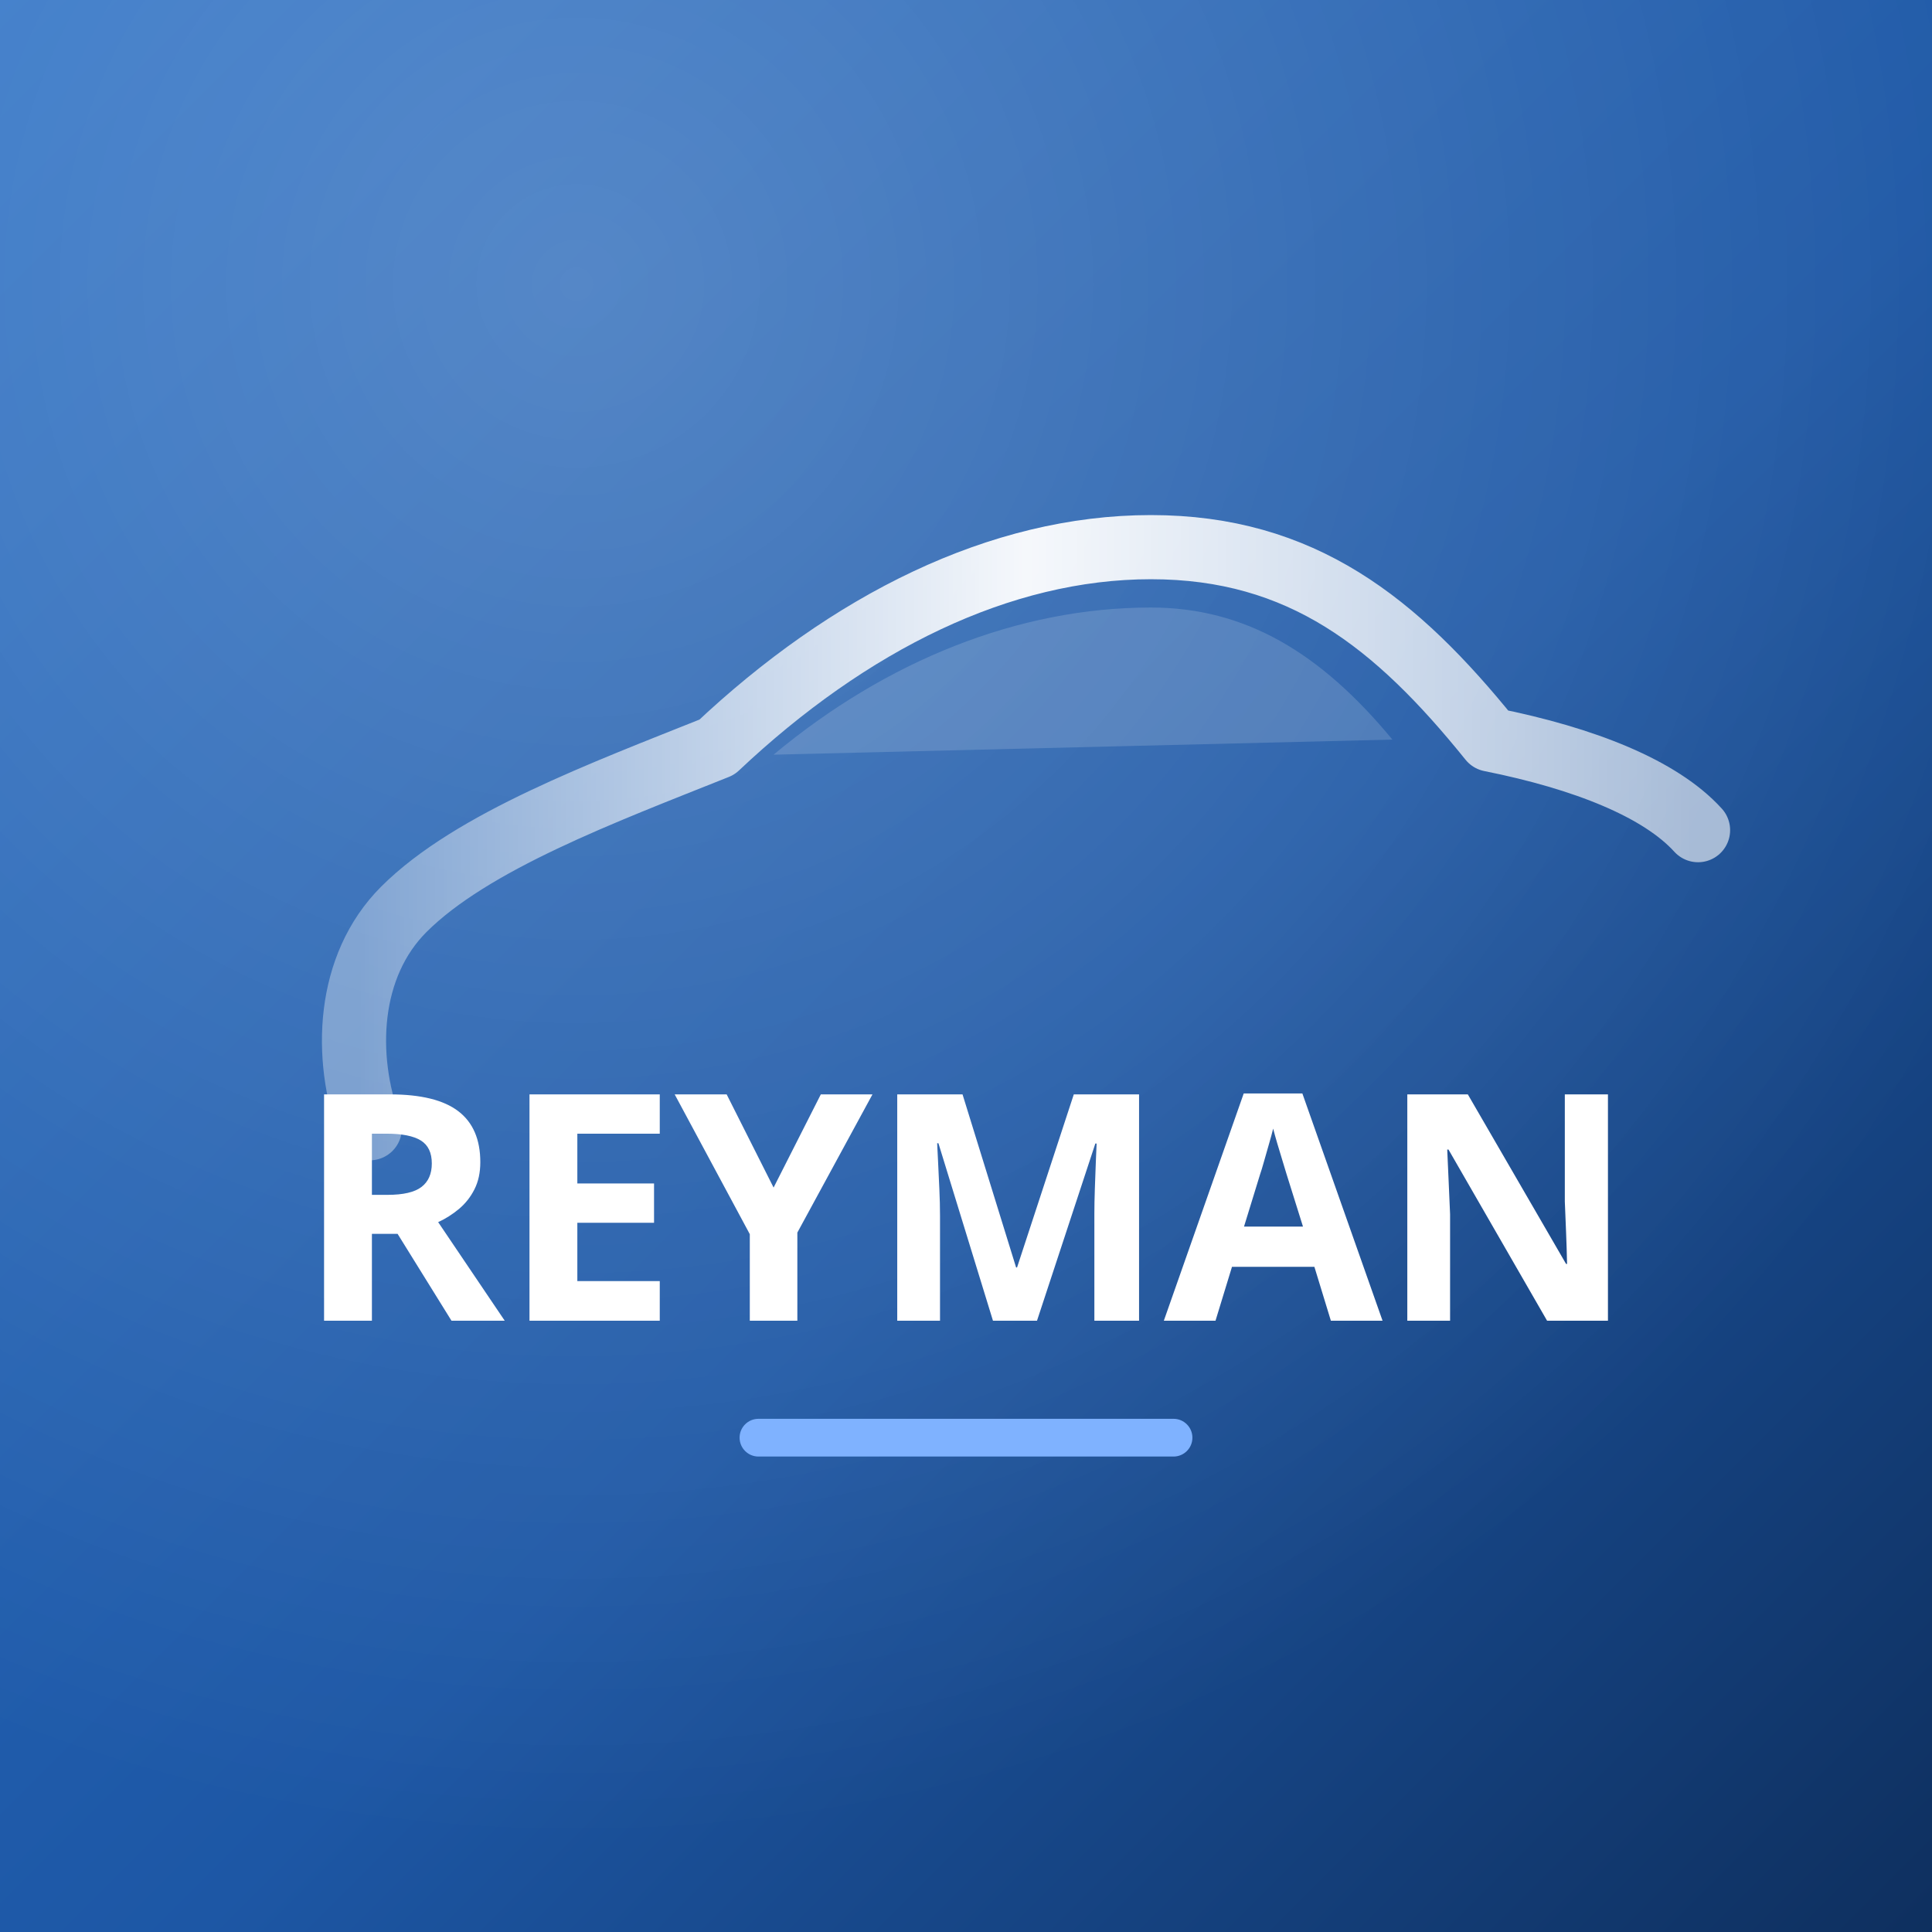
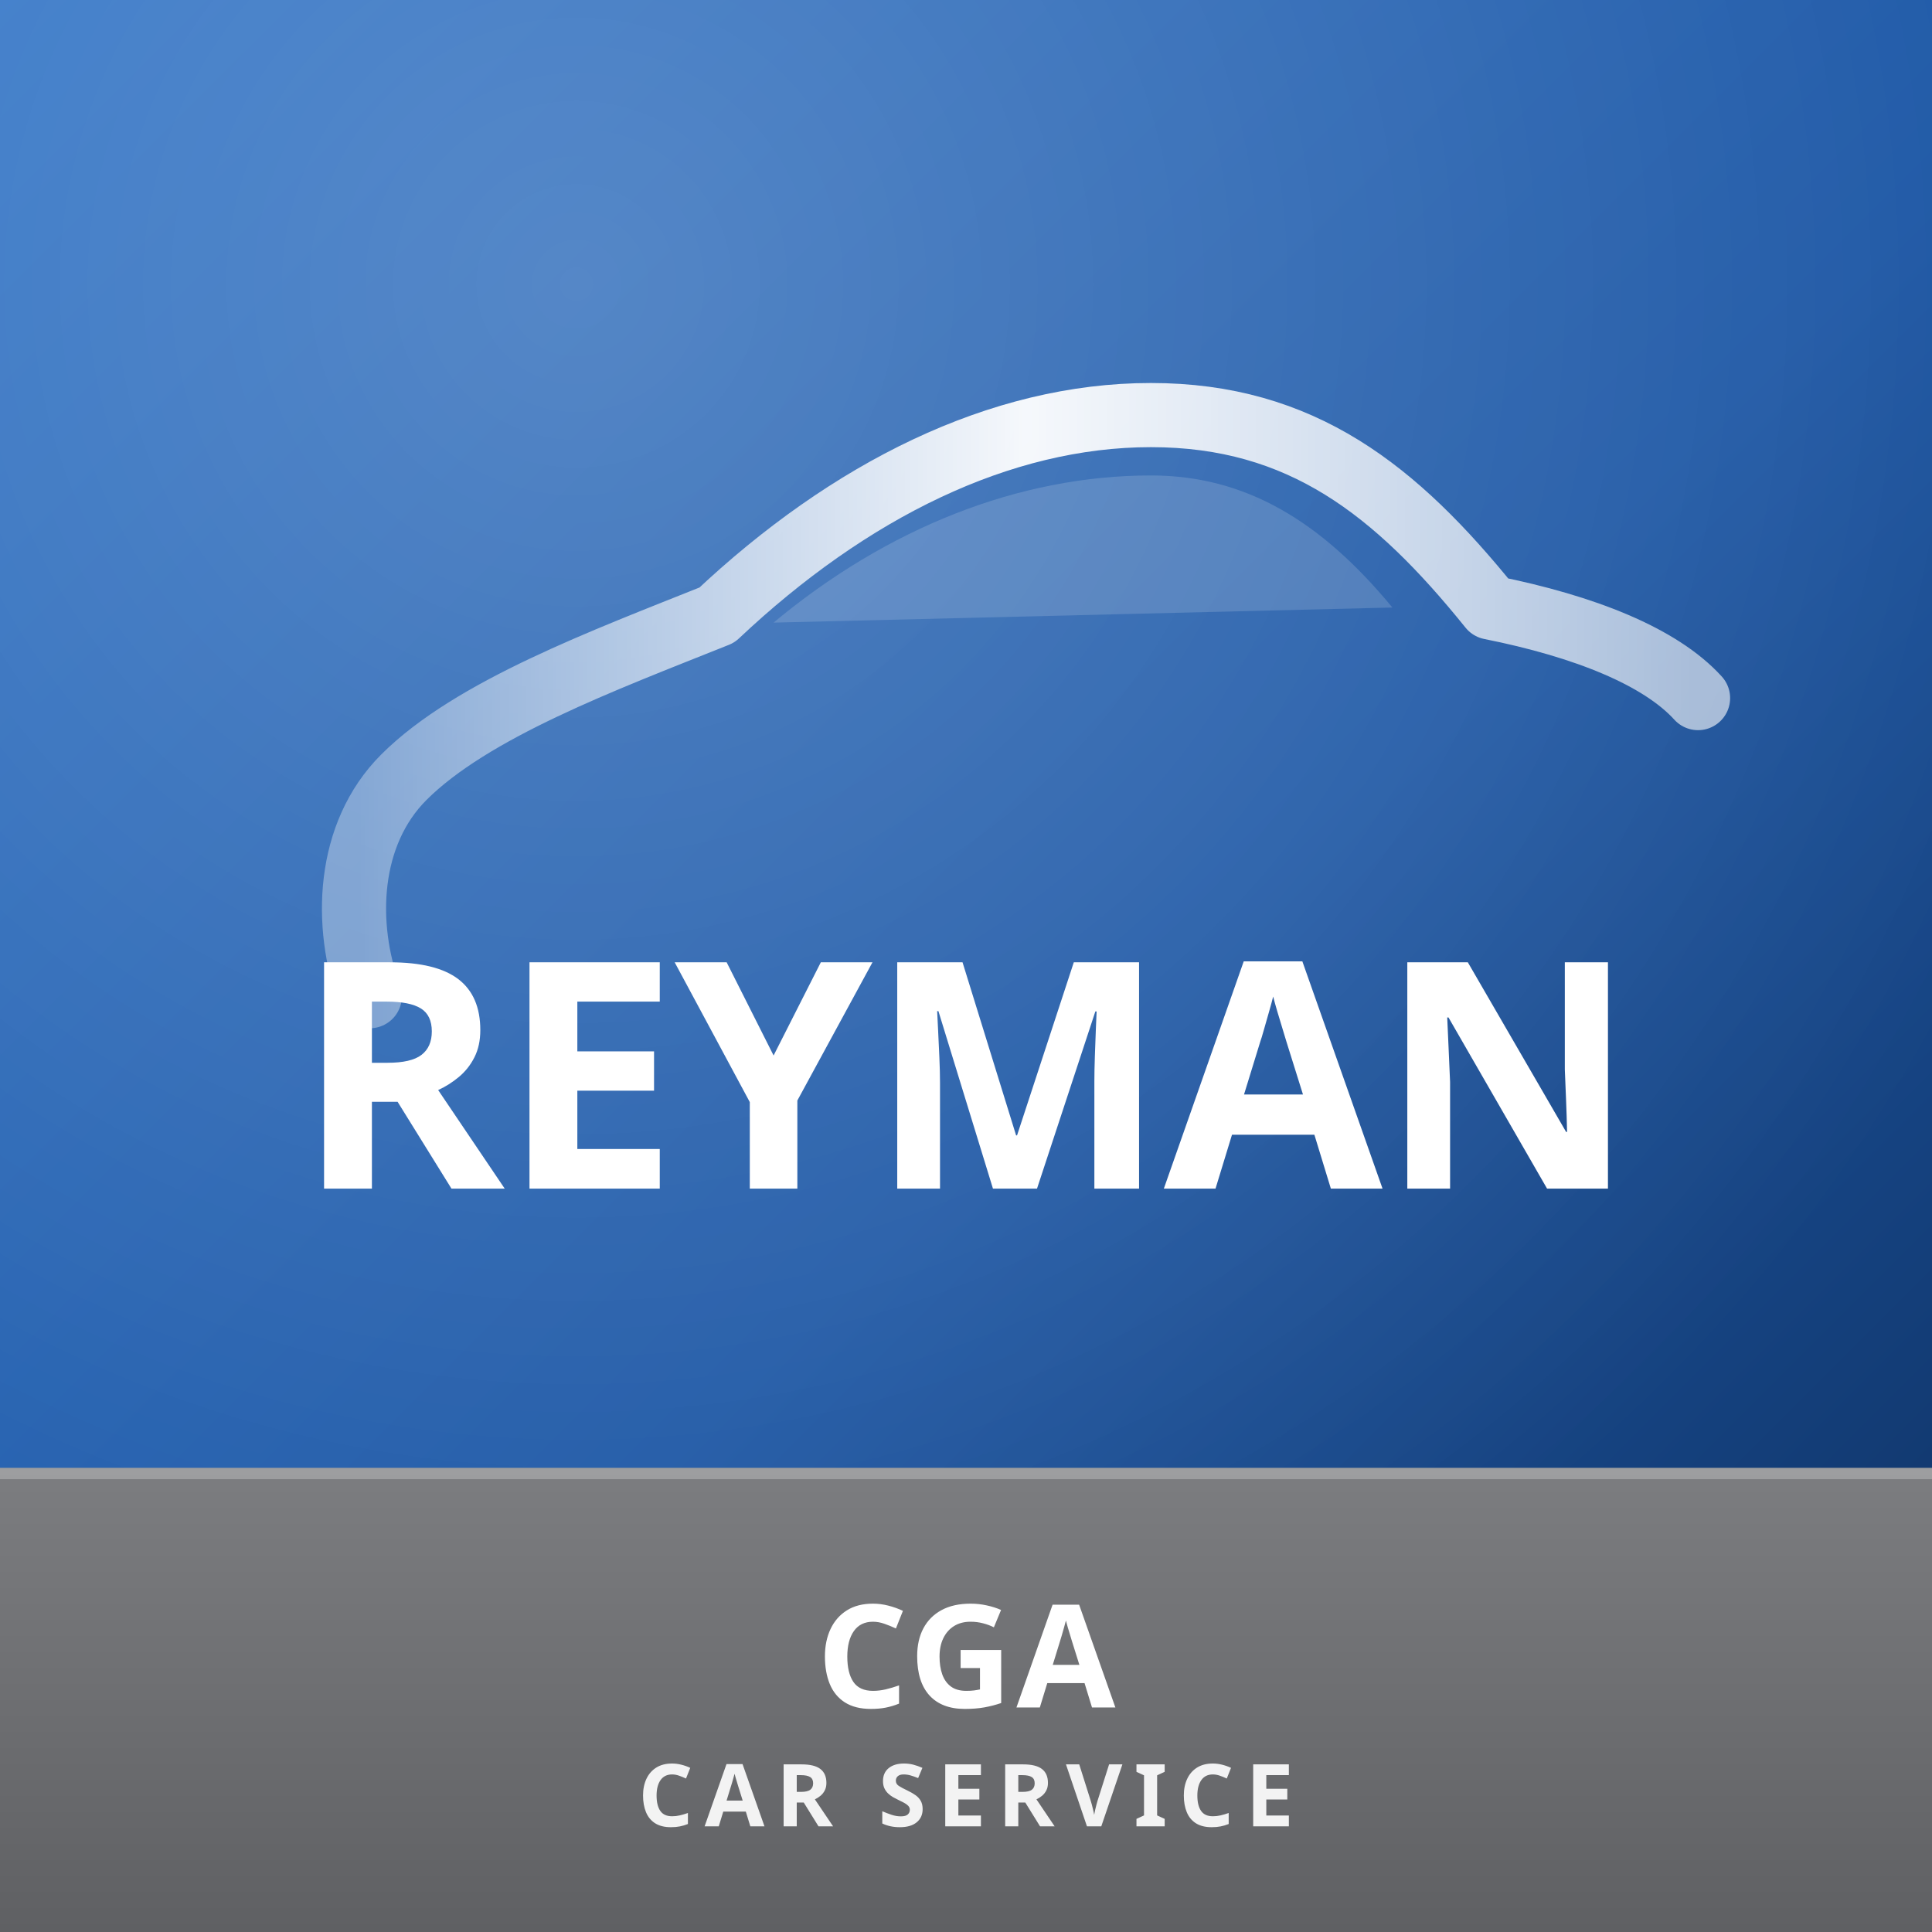
<svg xmlns="http://www.w3.org/2000/svg" viewBox="0 0 1024 1024" width="1024" height="1024">
  <defs>
+     <linearGradient id="cga" x1="0" y1="0" x2="0" y2="1">
+       <stop offset="0" stop-color="#7c7d80" />
+       <stop offset="1" stop-color="#5f6063" />
+     </linearGradient>
    <linearGradient id="f" x1="0" y1="0" x2="1" y2="1">
      <stop offset="0" stop-color="#2a6fc4" />
      <stop offset="0.55" stop-color="#1d57a5" />
      <stop offset="1" stop-color="#0e2f5e" />
    </linearGradient>
    <radialGradient id="brillo" cx="0.3" cy="0.15" r="0.8">
      <stop offset="0" stop-color="#ffffff" stop-opacity="0.22" />
      <stop offset="1" stop-color="#ffffff" stop-opacity="0" />
    </radialGradient>
    <linearGradient id="linea" x1="0" y1="0" x2="1" y2="0">
      <stop offset="0" stop-color="#ffffff" stop-opacity="0.35" />
      <stop offset="0.5" stop-color="#ffffff" stop-opacity="0.95" />
      <stop offset="1" stop-color="#ffffff" stop-opacity="0.6" />
    </linearGradient>
  </defs>
  <rect width="1024" height="1024" fill="url(#f)" />
  <rect width="1024" height="1024" fill="url(#brillo)" />
-   <path d="M196 598 C 182 560, 184 512, 214 482 C 250 446, 320 420, 380 396 C 450 330, 530 290, 610 290 C 690 290, 740 330, 790 392 C 840 402, 880 418, 900 440" fill="none" stroke="url(#linea)" stroke-width="34" stroke-linecap="round" stroke-linejoin="round" />
-   <path d="M410 400 C 470 350, 540 322, 610 322 C 660 322, 700 346, 738 392 Z" fill="#ffffff" fill-opacity="0.16" />
-   <text x="512" y="700" text-anchor="middle" font-family="Montserrat" font-weight="800" font-size="168" letter-spacing="-2" fill="#ffffff">REYMAN</text>
-   <rect x="392" y="752" width="240" height="20" rx="10" fill="#7fb2ff" />
+   <g transform="translate(0,-70)">
+     <path d="M196 598 C 182 560, 184 512, 214 482 C 250 446, 320 420, 380 396 C 450 330, 530 290, 610 290 C 690 290, 740 330, 790 392 C 840 402, 880 418, 900 440" fill="none" stroke="url(#linea)" stroke-width="34" stroke-linecap="round" stroke-linejoin="round" />
+     <path d="M410 400 C 470 350, 540 322, 610 322 C 660 322, 700 346, 738 392 Z" fill="#ffffff" fill-opacity="0.16" />
+     <text x="512" y="700" text-anchor="middle" font-family="Montserrat" font-weight="800" font-size="168" letter-spacing="-2" fill="#ffffff">REYMAN</text>
+   </g>
+   <rect x="0" y="778" width="1024" height="246" fill="url(#cga)" />
+   <rect x="0" y="778" width="1024" height="6" fill="#ffffff" fill-opacity="0.25" />
+   <text x="512" y="905" text-anchor="middle" font-family="Montserrat" font-weight="800" font-size="76" letter-spacing="2" fill="#ffffff">CGA</text>
+   <text x="512" y="968" text-anchor="middle" font-family="Montserrat" font-weight="600" font-size="46" letter-spacing="6" fill="#ffffff" fill-opacity="0.92">CAR SERVICE</text>
</svg>
